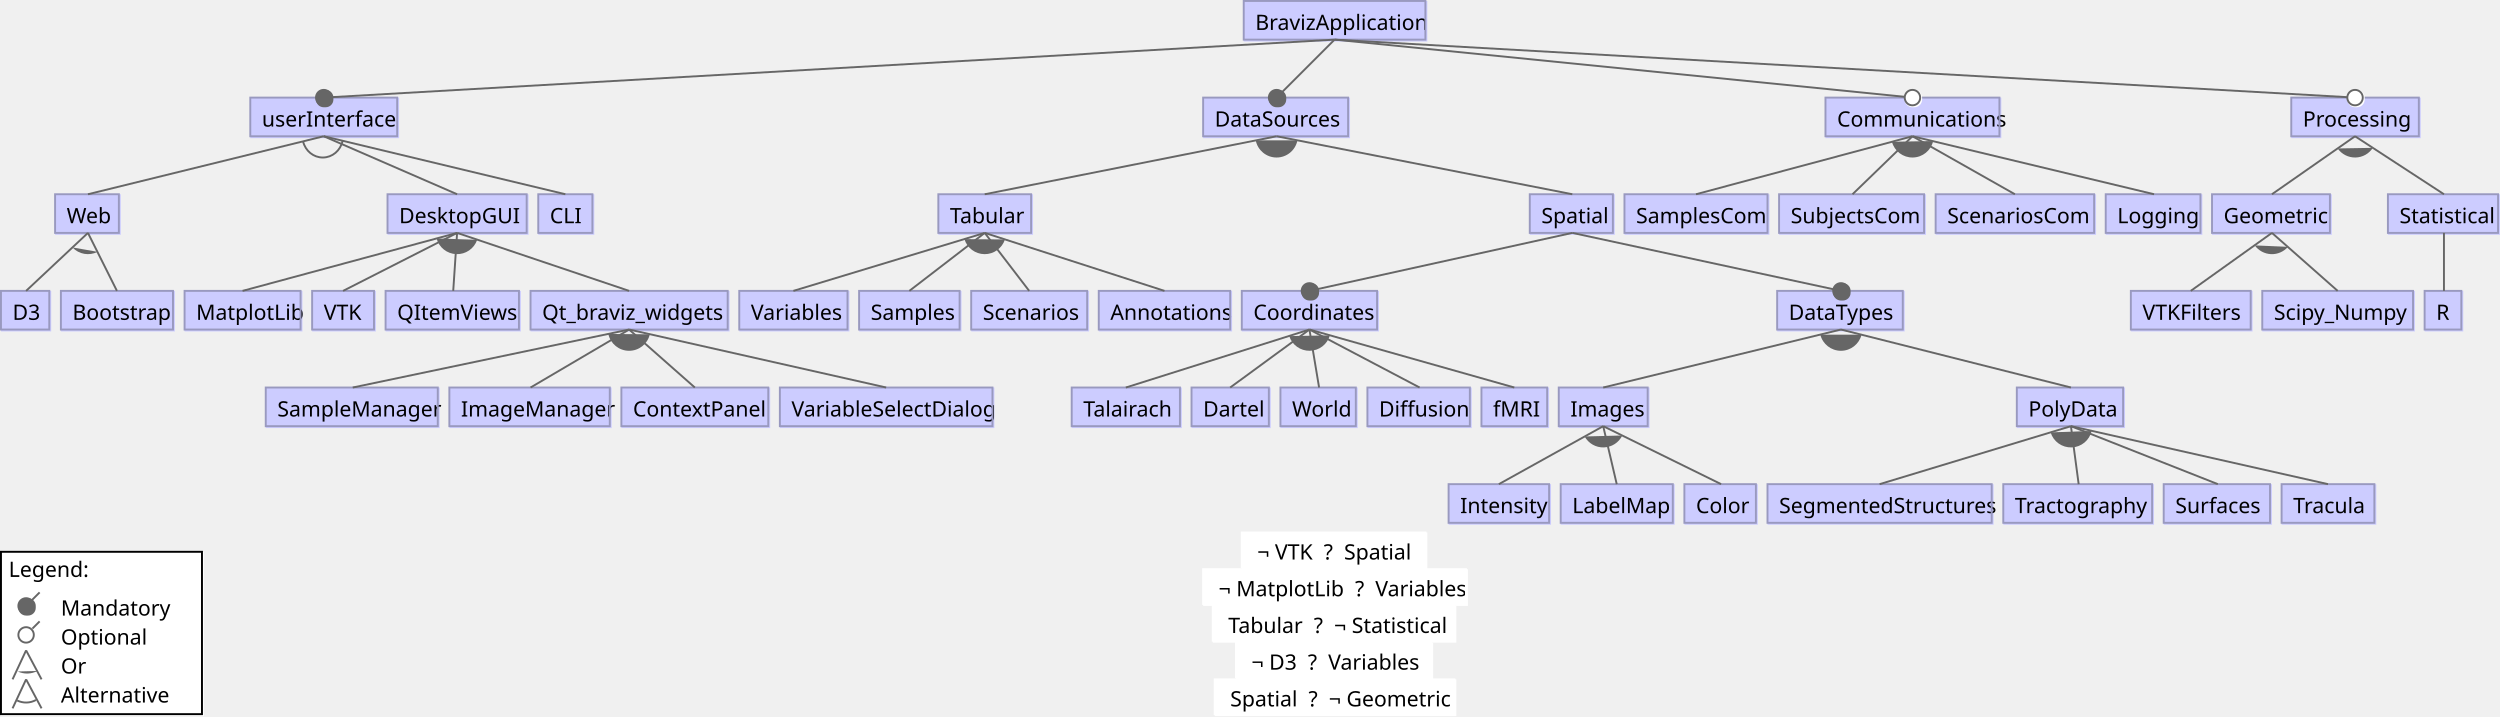
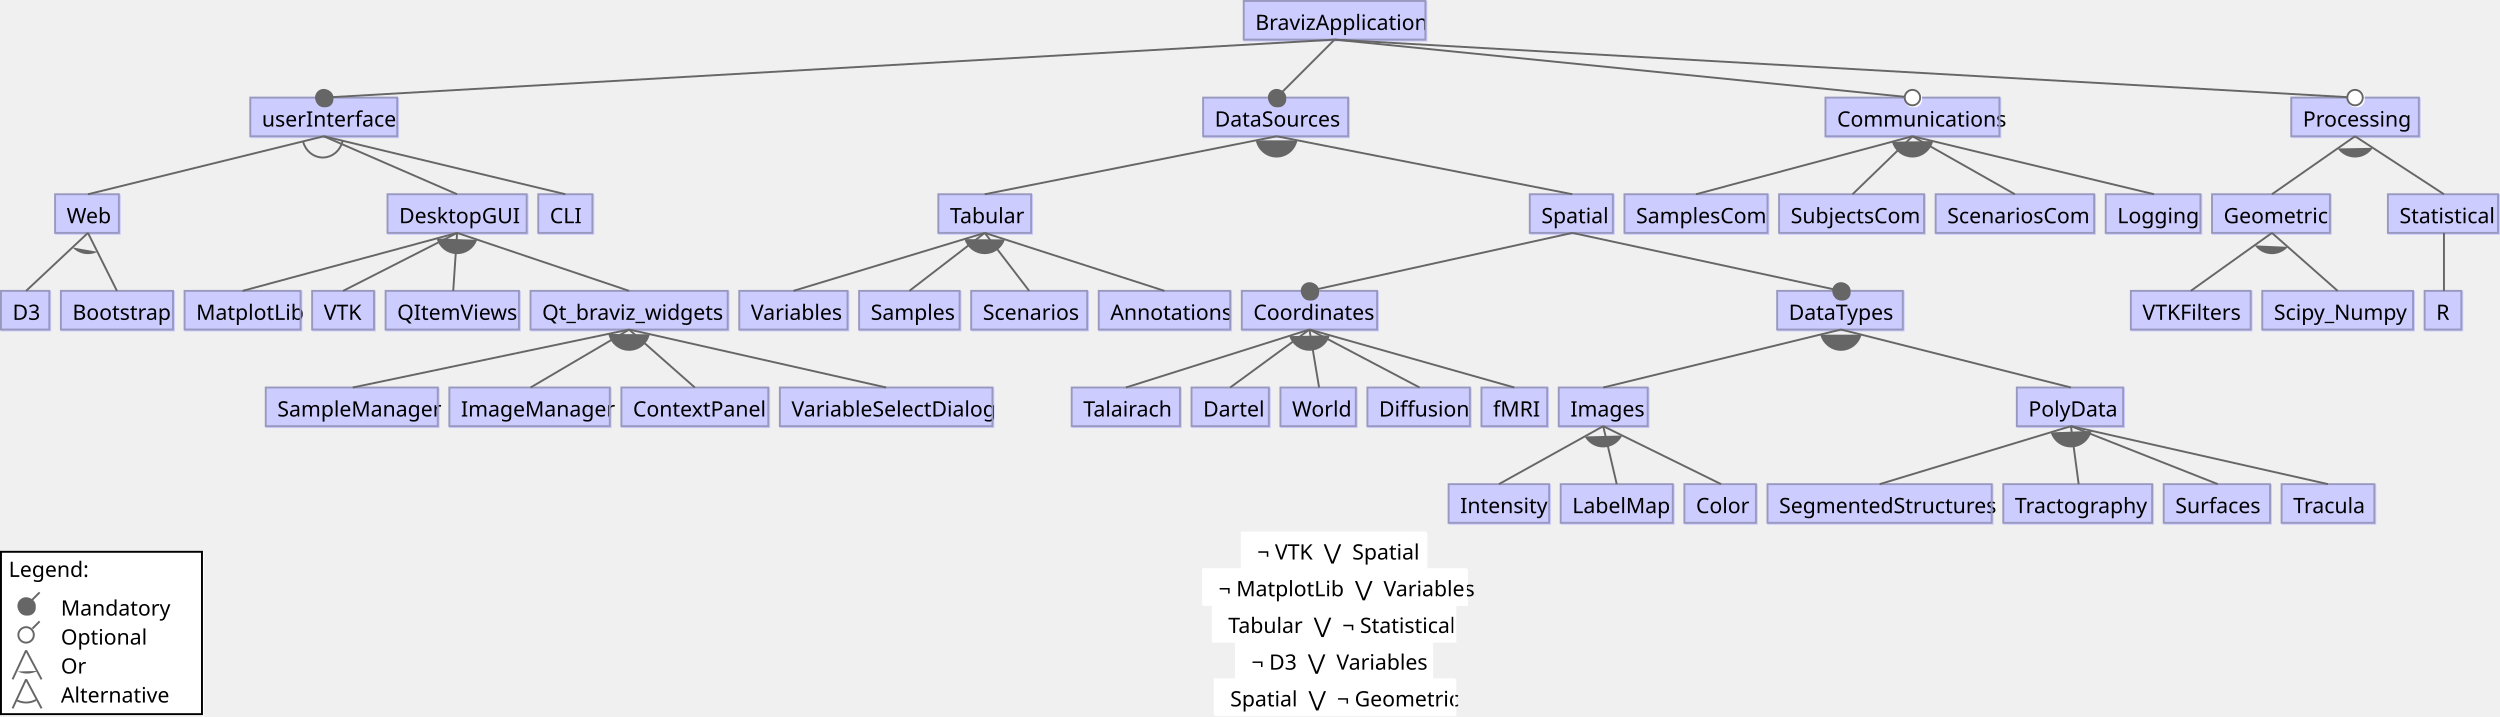
<svg xmlns="http://www.w3.org/2000/svg" stroke-miterlimit="10" font-weight="normal" font-style="normal" font-size="12" id="svg2" version="1.1" width="1293.5" height="370.5" style="font-style:normal;font-weight:normal;font-size:12px;font-family:Dialog;color-interpolation:auto;fill:#000000;fill-opacity:1;stroke:#000000;stroke-width:1;stroke-linecap:square;stroke-linejoin:miter;stroke-miterlimit:10;stroke-dasharray:none;stroke-dashoffset:0;stroke-opacity:1;color-rendering:auto;image-rendering:auto;shape-rendering:auto;text-rendering:auto">
  <defs id="genericDefs" />
  <g id="g5" transform="translate(-5.5,-5.5)">
    <g stroke-miterlimit="0" id="g7" style="font-family:'Segoe UI';fill:#ccccff;stroke:#ccccff;stroke-width:0;stroke-linejoin:round;stroke-miterlimit:0">
      <rect x="143" width="90" height="21" y="206" id="rect9" style="stroke:none" />
    </g>
    <g stroke-miterlimit="0" font-size="11" id="g11" style="font-size:11px;font-family:'Arial Unicode MS';stroke-width:0;stroke-linejoin:round;stroke-miterlimit:0">
      <text x="149" xml:space="preserve" y="221" id="text13" style="stroke:none">SampleManager</text>
    </g>
    <g id="g15" style="font-family:'Segoe UI';fill:#9999bf;stroke:#9999bf;stroke-linecap:butt">
      <rect x="143" width="89" height="20" y="206" id="rect17" style="fill:none" />
      <rect x="284" width="29" height="21" y="106" id="rect19" style="fill:#ccccff;stroke:none" />
    </g>
    <g font-size="11" id="g21" style="font-size:11px;font-family:'Arial Unicode MS';stroke-linecap:butt">
      <text x="290" xml:space="preserve" y="121" id="text23" style="stroke:none">CLI</text>
    </g>
    <g id="g25" style="font-family:'Segoe UI';fill:#9999bf;stroke:#9999bf;stroke-linecap:butt">
      <rect x="284" width="28" height="20" y="106" id="rect27" style="fill:none" />
      <rect x="1125" width="56" height="21" y="256" id="rect29" style="fill:#ccccff;stroke:none" />
    </g>
    <g font-size="11" id="g31" style="font-size:11px;font-family:'Arial Unicode MS';stroke-linecap:butt">
      <text x="1131" xml:space="preserve" y="271" id="text33" style="stroke:none">Surfaces</text>
    </g>
    <g id="g35" style="font-family:'Segoe UI';fill:#9999bf;stroke:#9999bf;stroke-linecap:butt">
      <rect x="1125" width="55" height="20" y="256" id="rect37" style="fill:none" />
      <rect x="280" width="103" height="21" y="156" id="rect39" style="fill:#ccccff;stroke:none" />
    </g>
    <g font-size="11" id="g41" style="font-size:11px;font-family:'Arial Unicode MS';stroke-linecap:butt">
      <text x="286" xml:space="preserve" y="171" id="text43" style="stroke:none">Qt_braviz_widgets</text>
    </g>
    <g id="g45" style="font-family:'Segoe UI';fill:#9999bf;stroke:#9999bf;stroke-linecap:butt">
      <rect x="280" width="102" height="20" y="156" id="rect47" style="fill:none" />
      <rect x="668" width="40" height="21" y="206" id="rect49" style="fill:#ccccff;stroke:none" />
    </g>
    <g font-size="11" id="g51" style="font-size:11px;font-family:'Arial Unicode MS';stroke-linecap:butt">
      <text x="674" xml:space="preserve" y="221" id="text53" style="stroke:none">World</text>
    </g>
    <g id="g55" style="font-family:'Segoe UI';fill:#9999bf;stroke:#9999bf;stroke-linecap:butt">
      <rect x="668" width="39" height="20" y="206" id="rect57" style="fill:none" />
      <rect x="1108" width="63" height="21" y="156" id="rect59" style="fill:#ccccff;stroke:none" />
    </g>
    <g font-size="11" id="g61" style="font-size:11px;font-family:'Arial Unicode MS';stroke-linecap:butt">
      <text x="1114" xml:space="preserve" y="171" id="text63" style="stroke:none">VTKFilters</text>
    </g>
    <g id="g65" style="font-family:'Segoe UI';fill:#9999bf;stroke:#9999bf;stroke-linecap:butt">
      <rect x="1108" width="62" height="20" y="156" id="rect67" style="fill:none" />
      <rect x="622" width="41" height="21" y="206" id="rect69" style="fill:#ccccff;stroke:none" />
    </g>
    <g font-size="11" id="g71" style="font-size:11px;font-family:'Arial Unicode MS';stroke-linecap:butt">
      <text x="628" xml:space="preserve" y="221" id="text73" style="stroke:none">Dartel</text>
    </g>
    <g id="g75" style="font-family:'Segoe UI';fill:#9999bf;stroke:#9999bf;stroke-linecap:butt">
      <rect x="622" width="40" height="20" y="206" id="rect77" style="fill:none" />
      <rect x="628" width="76" height="21" y="56" id="rect79" style="fill:#ccccff;stroke:none" />
    </g>
    <g font-size="11" id="g81" style="font-size:11px;font-family:'Arial Unicode MS';stroke-linecap:butt">
      <text x="634" xml:space="preserve" y="71" id="text83" style="stroke:none">DataSources</text>
    </g>
    <g id="g85" style="font-family:'Segoe UI';fill:#9999bf;stroke:#9999bf;stroke-linecap:butt">
      <rect x="628" width="75" height="20" y="56" id="rect87" style="fill:none" />
      <rect x="574" width="69" height="21" y="156" id="rect89" style="fill:#ccccff;stroke:none" />
    </g>
    <g font-size="11" id="g91" style="font-size:11px;font-family:'Arial Unicode MS';stroke-linecap:butt">
      <text x="580" xml:space="preserve" y="171" id="text93" style="stroke:none">Annotations</text>
    </g>
    <g id="g95" style="font-family:'Segoe UI';fill:#9999bf;stroke:#9999bf;stroke-linecap:butt">
      <rect x="574" width="68" height="20" y="156" id="rect97" style="fill:none" />
      <rect x="508" width="61" height="21" y="156" id="rect99" style="fill:#ccccff;stroke:none" />
    </g>
    <g font-size="11" id="g101" style="font-size:11px;font-family:'Arial Unicode MS';stroke-linecap:butt">
      <text x="514" xml:space="preserve" y="171" id="text103" style="stroke:none">Scenarios</text>
    </g>
    <g id="g105" style="font-family:'Segoe UI';fill:#9999bf;stroke:#9999bf;stroke-linecap:butt">
      <rect x="508" width="60" height="20" y="156" id="rect107" style="fill:none" />
      <rect x="926" width="76" height="21" y="106" id="rect109" style="fill:#ccccff;stroke:none" />
    </g>
    <g font-size="11" id="g111" style="font-size:11px;font-family:'Arial Unicode MS';stroke-linecap:butt">
      <text x="932" xml:space="preserve" y="121" id="text113" style="stroke:none">SubjectsCom</text>
    </g>
    <g id="g115" style="font-family:'Segoe UI';fill:#9999bf;stroke:#9999bf;stroke-linecap:butt">
      <rect x="926" width="75" height="20" y="106" id="rect117" style="fill:none" />
      <rect x="1095" width="50" height="21" y="106" id="rect119" style="fill:#ccccff;stroke:none" />
    </g>
    <g font-size="11" id="g121" style="font-size:11px;font-family:'Arial Unicode MS';stroke-linecap:butt">
      <text x="1101" xml:space="preserve" y="121" id="text123" style="stroke:none">Logging</text>
    </g>
    <g id="g125" style="font-family:'Segoe UI';fill:#9999bf;stroke:#9999bf;stroke-linecap:butt">
      <rect x="1095" width="49" height="20" y="106" id="rect127" style="fill:none" />
      <rect x="1176" width="79" height="21" y="156" id="rect129" style="fill:#ccccff;stroke:none" />
    </g>
    <g font-size="11" id="g131" style="font-size:11px;font-family:'Arial Unicode MS';stroke-linecap:butt">
      <text x="1182" xml:space="preserve" y="171" id="text133" style="stroke:none">Scipy_Numpy</text>
    </g>
    <g id="g135" style="font-family:'Segoe UI';fill:#9999bf;stroke:#9999bf;stroke-linecap:butt">
      <rect x="1176" width="78" height="20" y="156" id="rect137" style="fill:none" />
      <rect x="755" width="53" height="21" y="256" id="rect139" style="fill:#ccccff;stroke:none" />
    </g>
    <g font-size="11" id="g141" style="font-size:11px;font-family:'Arial Unicode MS';stroke-linecap:butt">
      <text x="761" xml:space="preserve" y="271" id="text143" style="stroke:none">Intensity</text>
    </g>
    <g id="g145" style="font-family:'Segoe UI';fill:#9999bf;stroke:#9999bf;stroke-linecap:butt">
      <rect x="755" width="52" height="20" y="256" id="rect147" style="fill:none" />
      <rect x="648" width="71" height="21" y="156" id="rect149" style="fill:#ccccff;stroke:none" />
    </g>
    <g font-size="11" id="g151" style="font-size:11px;font-family:'Arial Unicode MS';stroke-linecap:butt">
      <text x="654" xml:space="preserve" y="171" id="text153" style="stroke:none">Coordinates</text>
    </g>
    <g id="g155" style="font-family:'Segoe UI';fill:#9999bf;stroke:#9999bf;stroke-linecap:butt">
      <rect x="648" width="70" height="20" y="156" id="rect157" style="fill:none" />
      <rect x="812" width="47" height="21" y="206" id="rect159" style="fill:#ccccff;stroke:none" />
    </g>
    <g font-size="11" id="g161" style="font-size:11px;font-family:'Arial Unicode MS';stroke-linecap:butt">
      <text x="818" xml:space="preserve" y="221" id="text163" style="stroke:none">Images</text>
    </g>
    <g id="g165" style="font-family:'Segoe UI';fill:#9999bf;stroke:#9999bf;stroke-linecap:butt">
      <rect x="812" width="46" height="20" y="206" id="rect167" style="fill:none" />
      <rect x="877" width="38" height="21" y="256" id="rect169" style="fill:#ccccff;stroke:none" />
    </g>
    <g font-size="11" id="g171" style="font-size:11px;font-family:'Arial Unicode MS';stroke-linecap:butt">
      <text x="883" xml:space="preserve" y="271" id="text173" style="stroke:none">Color</text>
    </g>
    <g id="g175" style="font-family:'Segoe UI';fill:#9999bf;stroke:#9999bf;stroke-linecap:butt">
      <rect x="877" width="37" height="20" y="256" id="rect177" style="fill:none" />
      <rect x="950" width="91" height="21" y="56" id="rect179" style="fill:#ccccff;stroke:none" />
    </g>
    <g font-size="11" id="g181" style="font-size:11px;font-family:'Arial Unicode MS';stroke-linecap:butt">
      <text x="956" xml:space="preserve" y="71" id="text183" style="stroke:none">Communications</text>
    </g>
    <g id="g185" style="font-family:'Segoe UI';fill:#9999bf;stroke:#9999bf;stroke-linecap:butt">
      <rect x="950" width="90" height="20" y="56" id="rect187" style="fill:none" />
      <rect x="135" width="77" height="21" y="56" id="rect189" style="fill:#ccccff;stroke:none" />
    </g>
    <g font-size="11" id="g191" style="font-size:11px;font-family:'Arial Unicode MS';stroke-linecap:butt">
      <text x="141" xml:space="preserve" y="71" id="text193" style="stroke:none">userInterface</text>
    </g>
    <g id="g195" style="font-family:'Segoe UI';fill:#9999bf;stroke:#9999bf;stroke-linecap:butt">
      <rect x="135" width="76" height="20" y="56" id="rect197" style="fill:none" />
      <rect x="920" width="117" height="21" y="256" id="rect199" style="fill:#ccccff;stroke:none" />
    </g>
    <g font-size="11" id="g201" style="font-size:11px;font-family:'Arial Unicode MS';stroke-linecap:butt">
      <text x="926" xml:space="preserve" y="271" id="text203" style="stroke:none">SegmentedStructures</text>
    </g>
    <g id="g205" style="font-family:'Segoe UI';fill:#9999bf;stroke:#9999bf;stroke-linecap:butt">
      <rect x="920" width="116" height="20" y="256" id="rect207" style="fill:none" />
      <rect x="772" width="35" height="21" y="206" id="rect209" style="fill:#ccccff;stroke:none" />
    </g>
    <g font-size="11" id="g211" style="font-size:11px;font-family:'Arial Unicode MS';stroke-linecap:butt">
      <text x="778" xml:space="preserve" y="221" id="text213" style="stroke:none">fMRI</text>
    </g>
    <g id="g215" style="font-family:'Segoe UI';fill:#9999bf;stroke:#9999bf;stroke-linecap:butt">
      <rect x="772" width="34" height="20" y="206" id="rect217" style="fill:none" />
      <rect x="34" width="34" height="21" y="106" id="rect219" style="fill:#ccccff;stroke:none" />
    </g>
    <g font-size="11" id="g221" style="font-size:11px;font-family:'Arial Unicode MS';stroke-linecap:butt">
      <text x="40" xml:space="preserve" y="121" id="text223" style="stroke:none">Web</text>
    </g>
    <g id="g225" style="font-family:'Segoe UI';fill:#9999bf;stroke:#9999bf;stroke-linecap:butt">
      <rect x="34" width="33" height="20" y="106" id="rect227" style="fill:none" />
      <rect x="797" width="44" height="21" y="106" id="rect229" style="fill:#ccccff;stroke:none" />
    </g>
    <g font-size="11" id="g231" style="font-size:11px;font-family:'Arial Unicode MS';stroke-linecap:butt">
      <text x="803" xml:space="preserve" y="121" id="text233" style="stroke:none">Spatial</text>
    </g>
    <g id="g235" style="font-family:'Segoe UI';fill:#9999bf;stroke:#9999bf;stroke-linecap:butt">
      <rect x="797" width="43" height="20" y="106" id="rect237" style="fill:none" />
      <rect x="450" width="53" height="21" y="156" id="rect239" style="fill:#ccccff;stroke:none" />
    </g>
    <g font-size="11" id="g241" style="font-size:11px;font-family:'Arial Unicode MS';stroke-linecap:butt">
      <text x="456" xml:space="preserve" y="171" id="text243" style="stroke:none">Samples</text>
    </g>
    <g id="g245" style="font-family:'Segoe UI';fill:#9999bf;stroke:#9999bf;stroke-linecap:butt">
      <rect x="450" width="52" height="20" y="156" id="rect247" style="fill:none" />
      <rect x="327" width="77" height="21" y="206" id="rect249" style="fill:#ccccff;stroke:none" />
    </g>
    <g font-size="11" id="g251" style="font-size:11px;font-family:'Arial Unicode MS';stroke-linecap:butt">
      <text x="333" xml:space="preserve" y="221" id="text253" style="stroke:none">ContextPanel</text>
    </g>
    <g id="g255" style="font-family:'Segoe UI';fill:#9999bf;stroke:#9999bf;stroke-linecap:butt">
      <rect x="327" width="76" height="20" y="206" id="rect257" style="fill:none" />
      <rect x="206" width="73" height="21" y="106" id="rect259" style="fill:#ccccff;stroke:none" />
    </g>
    <g font-size="11" id="g261" style="font-size:11px;font-family:'Arial Unicode MS';stroke-linecap:butt">
      <text x="212" xml:space="preserve" y="121" id="text263" style="stroke:none">DesktopGUI</text>
    </g>
    <g id="g265" style="font-family:'Segoe UI';fill:#9999bf;stroke:#9999bf;stroke-linecap:butt">
      <rect x="206" width="72" height="20" y="106" id="rect267" style="fill:none" />
      <rect x="846" width="75" height="21" y="106" id="rect269" style="fill:#ccccff;stroke:none" />
    </g>
    <g font-size="11" id="g271" style="font-size:11px;font-family:'Arial Unicode MS';stroke-linecap:butt">
      <text x="852" xml:space="preserve" y="121" id="text273" style="stroke:none">SamplesCom</text>
    </g>
    <g id="g275" style="font-family:'Segoe UI';fill:#9999bf;stroke:#9999bf;stroke-linecap:butt">
      <rect x="846" width="74" height="20" y="106" id="rect277" style="fill:none" />
      <rect x="101" width="61" height="21" y="156" id="rect279" style="fill:#ccccff;stroke:none" />
    </g>
    <g font-size="11" id="g281" style="font-size:11px;font-family:'Arial Unicode MS';stroke-linecap:butt">
      <text x="107" xml:space="preserve" y="171" id="text283" style="stroke:none">MatplotLib</text>
    </g>
    <g id="g285" style="font-family:'Segoe UI';fill:#9999bf;stroke:#9999bf;stroke-linecap:butt">
      <rect x="101" width="60" height="20" y="156" id="rect287" style="fill:none" />
      <rect x="205" width="70" height="21" y="156" id="rect289" style="fill:#ccccff;stroke:none" />
    </g>
    <g font-size="11" id="g291" style="font-size:11px;font-family:'Arial Unicode MS';stroke-linecap:butt">
      <text x="211" xml:space="preserve" y="171" id="text293" style="stroke:none">QItemViews</text>
    </g>
    <g id="g295" style="font-family:'Segoe UI';fill:#9999bf;stroke:#9999bf;stroke-linecap:butt">
      <rect x="205" width="69" height="20" y="156" id="rect297" style="fill:none" />
      <rect x="649" width="95" height="21" y="6" id="rect299" style="fill:#ccccff;stroke:none" />
    </g>
    <g font-size="11" id="g301" style="font-size:11px;font-family:'Arial Unicode MS';stroke-linecap:butt">
      <text x="655" xml:space="preserve" y="21" id="text303" style="stroke:none">BravizApplication</text>
    </g>
    <g id="g305" style="font-family:'Segoe UI';fill:#9999bf;stroke:#9999bf;stroke-linecap:butt">
      <rect x="649" width="94" height="20" y="6" id="rect307" style="fill:none" />
      <rect x="1150" width="62" height="21" y="106" id="rect309" style="fill:#ccccff;stroke:none" />
    </g>
    <g font-size="11" id="g311" style="font-size:11px;font-family:'Arial Unicode MS';stroke-linecap:butt">
      <text x="1156" xml:space="preserve" y="121" id="text313" style="stroke:none">Geometric</text>
    </g>
    <g id="g315" style="font-family:'Segoe UI';fill:#9999bf;stroke:#9999bf;stroke-linecap:butt">
      <rect x="1150" width="61" height="20" y="106" id="rect317" style="fill:none" />
      <rect x="167" width="33" height="21" y="156" id="rect319" style="fill:#ccccff;stroke:none" />
    </g>
    <g font-size="11" id="g321" style="font-size:11px;font-family:'Arial Unicode MS';stroke-linecap:butt">
      <text x="173" xml:space="preserve" y="171" id="text323" style="stroke:none">VTK</text>
    </g>
    <g id="g325" style="font-family:'Segoe UI';fill:#9999bf;stroke:#9999bf;stroke-linecap:butt">
      <rect x="167" width="32" height="20" y="156" id="rect327" style="fill:none" />
      <rect x="238" width="84" height="21" y="206" id="rect329" style="fill:#ccccff;stroke:none" />
    </g>
    <g font-size="11" id="g331" style="font-size:11px;font-family:'Arial Unicode MS';stroke-linecap:butt">
      <text x="244" xml:space="preserve" y="221" id="text333" style="stroke:none">ImageManager</text>
    </g>
    <g id="g335" style="font-family:'Segoe UI';fill:#9999bf;stroke:#9999bf;stroke-linecap:butt">
      <rect x="238" width="83" height="20" y="206" id="rect337" style="fill:none" />
      <rect x="1191" width="67" height="21" y="56" id="rect339" style="fill:#ccccff;stroke:none" />
    </g>
    <g font-size="11" id="g341" style="font-size:11px;font-family:'Arial Unicode MS';stroke-linecap:butt">
      <text x="1197" xml:space="preserve" y="71" id="text343" style="stroke:none">Processing</text>
    </g>
    <g id="g345" style="font-family:'Segoe UI';fill:#9999bf;stroke:#9999bf;stroke-linecap:butt">
      <rect x="1191" width="66" height="20" y="56" id="rect347" style="fill:none" />
      <rect x="491" width="49" height="21" y="106" id="rect349" style="fill:#ccccff;stroke:none" />
    </g>
    <g font-size="11" id="g351" style="font-size:11px;font-family:'Arial Unicode MS';stroke-linecap:butt">
      <text x="497" xml:space="preserve" y="121" id="text353" style="stroke:none">Tabular</text>
    </g>
    <g id="g355" style="font-family:'Segoe UI';fill:#9999bf;stroke:#9999bf;stroke-linecap:butt">
      <rect x="491" width="48" height="20" y="106" id="rect357" style="fill:none" />
      <rect x="388" width="57" height="21" y="156" id="rect359" style="fill:#ccccff;stroke:none" />
    </g>
    <g font-size="11" id="g361" style="font-size:11px;font-family:'Arial Unicode MS';stroke-linecap:butt">
      <text x="394" xml:space="preserve" y="171" id="text363" style="stroke:none">Variables</text>
    </g>
    <g id="g365" style="font-family:'Segoe UI';fill:#9999bf;stroke:#9999bf;stroke-linecap:butt">
      <rect x="388" width="56" height="20" y="156" id="rect367" style="fill:none" />
      <rect x="560" width="57" height="21" y="206" id="rect369" style="fill:#ccccff;stroke:none" />
    </g>
    <g font-size="11" id="g371" style="font-size:11px;font-family:'Arial Unicode MS';stroke-linecap:butt">
      <text x="566" xml:space="preserve" y="221" id="text373" style="stroke:none">Talairach</text>
    </g>
    <g id="g375" style="font-family:'Segoe UI';fill:#9999bf;stroke:#9999bf;stroke-linecap:butt">
      <rect x="560" width="56" height="20" y="206" id="rect377" style="fill:none" />
      <rect x="1260" width="20" height="21" y="156" id="rect379" style="fill:#ccccff;stroke:none" />
    </g>
    <g font-size="11" id="g381" style="font-size:11px;font-family:'Arial Unicode MS';stroke-linecap:butt">
      <text x="1266" xml:space="preserve" y="171" id="text383" style="stroke:none">R</text>
    </g>
    <g id="g385" style="font-family:'Segoe UI';fill:#9999bf;stroke:#9999bf;stroke-linecap:butt">
      <rect x="1260" width="19" height="20" y="156" id="rect387" style="fill:none" />
      <rect x="37" width="59" height="21" y="156" id="rect389" style="fill:#ccccff;stroke:none" />
    </g>
    <g font-size="11" id="g391" style="font-size:11px;font-family:'Arial Unicode MS';stroke-linecap:butt">
      <text x="43" xml:space="preserve" y="171" id="text393" style="stroke:none">Bootstrap</text>
    </g>
    <g id="g395" style="font-family:'Segoe UI';fill:#9999bf;stroke:#9999bf;stroke-linecap:butt">
      <rect x="37" width="58" height="20" y="156" id="rect397" style="fill:none" />
      <rect x="713" width="54" height="21" y="206" id="rect399" style="fill:#ccccff;stroke:none" />
    </g>
    <g font-size="11" id="g401" style="font-size:11px;font-family:'Arial Unicode MS';stroke-linecap:butt">
      <text x="719" xml:space="preserve" y="221" id="text403" style="stroke:none">Diffusion</text>
    </g>
    <g id="g405" style="font-family:'Segoe UI';fill:#9999bf;stroke:#9999bf;stroke-linecap:butt">
      <rect x="713" width="53" height="20" y="206" id="rect407" style="fill:none" />
      <rect x="1042" width="78" height="21" y="256" id="rect409" style="fill:#ccccff;stroke:none" />
    </g>
    <g font-size="11" id="g411" style="font-size:11px;font-family:'Arial Unicode MS';stroke-linecap:butt">
      <text x="1048" xml:space="preserve" y="271" id="text413" style="stroke:none">Tractography</text>
    </g>
    <g id="g415" style="font-family:'Segoe UI';fill:#9999bf;stroke:#9999bf;stroke-linecap:butt">
      <rect x="1042" width="77" height="20" y="256" id="rect417" style="fill:none" />
      <rect x="409" width="111" height="21" y="206" id="rect419" style="fill:#ccccff;stroke:none" />
    </g>
    <g font-size="11" id="g421" style="font-size:11px;font-family:'Arial Unicode MS';stroke-linecap:butt">
      <text x="415" xml:space="preserve" y="221" id="text423" style="stroke:none">VariableSelectDialog</text>
    </g>
    <g id="g425" style="font-family:'Segoe UI';fill:#9999bf;stroke:#9999bf;stroke-linecap:butt">
      <rect x="409" width="110" height="20" y="206" id="rect427" style="fill:none" />
      <rect x="6" width="26" height="21" y="156" id="rect429" style="fill:#ccccff;stroke:none" />
    </g>
    <g font-size="11" id="g431" style="font-size:11px;font-family:'Arial Unicode MS';stroke-linecap:butt">
      <text x="12" xml:space="preserve" y="171" id="text433" style="stroke:none">D3</text>
    </g>
    <g id="g435" style="font-family:'Segoe UI';fill:#9999bf;stroke:#9999bf;stroke-linecap:butt">
      <rect x="6" width="25" height="20" y="156" id="rect437" style="fill:none" />
      <rect x="1049" width="56" height="21" y="206" id="rect439" style="fill:#ccccff;stroke:none" />
    </g>
    <g font-size="11" id="g441" style="font-size:11px;font-family:'Arial Unicode MS';stroke-linecap:butt">
      <text x="1055" xml:space="preserve" y="221" id="text443" style="stroke:none">PolyData</text>
    </g>
    <g id="g445" style="font-family:'Segoe UI';fill:#9999bf;stroke:#9999bf;stroke-linecap:butt">
      <rect x="1049" width="55" height="20" y="206" id="rect447" style="fill:none" />
      <rect x="1186" width="49" height="21" y="256" id="rect449" style="fill:#ccccff;stroke:none" />
    </g>
    <g font-size="11" id="g451" style="font-size:11px;font-family:'Arial Unicode MS';stroke-linecap:butt">
      <text x="1192" xml:space="preserve" y="271" id="text453" style="stroke:none">Tracula</text>
    </g>
    <g id="g455" style="font-family:'Segoe UI';fill:#9999bf;stroke:#9999bf;stroke-linecap:butt">
      <rect x="1186" width="48" height="20" y="256" id="rect457" style="fill:none" />
      <rect x="1241" width="58" height="21" y="106" id="rect459" style="fill:#ccccff;stroke:none" />
    </g>
    <g font-size="11" id="g461" style="font-size:11px;font-family:'Arial Unicode MS';stroke-linecap:butt">
      <text x="1247" xml:space="preserve" y="121" id="text463" style="stroke:none">Statistical</text>
    </g>
    <g id="g465" style="font-family:'Segoe UI';fill:#9999bf;stroke:#9999bf;stroke-linecap:butt">
      <rect x="1241" width="57" height="20" y="106" id="rect467" style="fill:none" />
      <rect x="813" width="59" height="21" y="256" id="rect469" style="fill:#ccccff;stroke:none" />
    </g>
    <g font-size="11" id="g471" style="font-size:11px;font-family:'Arial Unicode MS';stroke-linecap:butt">
      <text x="819" xml:space="preserve" y="271" id="text473" style="stroke:none">LabelMap</text>
    </g>
    <g id="g475" style="font-family:'Segoe UI';fill:#9999bf;stroke:#9999bf;stroke-linecap:butt">
      <rect x="813" width="58" height="20" y="256" id="rect477" style="fill:none" />
      <rect x="925" width="66" height="21" y="156" id="rect479" style="fill:#ccccff;stroke:none" />
    </g>
    <g font-size="11" id="g481" style="font-size:11px;font-family:'Arial Unicode MS';stroke-linecap:butt">
      <text x="931" xml:space="preserve" y="171" id="text483" style="stroke:none">DataTypes</text>
    </g>
    <g id="g485" style="font-family:'Segoe UI';fill:#9999bf;stroke:#9999bf;stroke-linecap:butt">
      <rect x="925" width="65" height="20" y="156" id="rect487" style="fill:none" />
      <rect x="1007" width="83" height="21" y="106" id="rect489" style="fill:#ccccff;stroke:none" />
    </g>
    <g font-size="11" id="g491" style="font-size:11px;font-family:'Arial Unicode MS';stroke-linecap:butt">
      <text x="1013" xml:space="preserve" y="121" id="text493" style="stroke:none">ScenariosCom</text>
    </g>
    <g id="g495" style="font-family:'Segoe UI';fill:#9999bf;stroke:#9999bf;stroke-linecap:butt">
      <rect x="1007" width="82" height="20" y="106" id="rect497" style="fill:none" />
      <rect x="648" width="96" height="19" y="281" id="rect499" style="fill:#ffffff;stroke:none" />
    </g>
    <g font-size="11" id="g501" style="font-size:11px;font-family:'Arial Unicode MS';stroke-linecap:butt">
-       <text x="656" xml:space="preserve" y="295" id="text503" style="stroke:none">¬ VTK  ?  Spatial</text>
+       <text x="656" xml:space="preserve" y="295" id="text503" style="stroke:none">¬ VTK  ⋁  Spatial</text>
    </g>
    <g id="g505" style="font-family:'Segoe UI';fill:#ffffff;stroke:#ffffff;stroke-linecap:butt">
      <rect x="648" width="95" height="18" y="281" id="rect507" style="fill:none" />
      <rect x="628" width="137" height="19" y="300" id="rect509" style="stroke:none" />
    </g>
    <g font-size="11" id="g511" style="font-size:11px;font-family:'Arial Unicode MS';stroke-linecap:butt">
-       <text x="636" xml:space="preserve" y="314" id="text513" style="stroke:none">¬ MatplotLib  ?  Variables</text>
+       <text x="636" xml:space="preserve" y="314" id="text513" style="stroke:none">¬ MatplotLib  ⋁  Variables</text>
    </g>
    <g id="g515" style="font-family:'Segoe UI';fill:#ffffff;stroke:#ffffff;stroke-linecap:butt">
      <rect x="628" width="136" height="18" y="300" id="rect517" style="fill:none" />
      <rect x="633" width="126" height="19" y="319" id="rect519" style="stroke:none" />
    </g>
    <g font-size="11" id="g521" style="font-size:11px;font-family:'Arial Unicode MS';stroke-linecap:butt">
-       <text x="641" xml:space="preserve" y="333" id="text523" style="stroke:none">Tabular  ?  ¬ Statistical</text>
+       <text x="641" xml:space="preserve" y="333" id="text523" style="stroke:none">Tabular  ⋁  ¬ Statistical</text>
    </g>
    <g id="g525" style="font-family:'Segoe UI';fill:#ffffff;stroke:#ffffff;stroke-linecap:butt">
      <rect x="633" width="125" height="18" y="319" id="rect527" style="fill:none" />
      <rect x="645" width="102" height="19" y="338" id="rect529" style="stroke:none" />
    </g>
    <g font-size="11" id="g531" style="font-size:11px;font-family:'Arial Unicode MS';stroke-linecap:butt">
-       <text x="653" xml:space="preserve" y="352" id="text533" style="stroke:none">¬ D3  ?  Variables</text>
+       <text x="653" xml:space="preserve" y="352" id="text533" style="stroke:none">¬ D3  ⋁  Variables</text>
    </g>
    <g id="g535" style="font-family:'Segoe UI';fill:#ffffff;stroke:#ffffff;stroke-linecap:butt">
      <rect x="645" width="101" height="18" y="338" id="rect537" style="fill:none" />
      <rect x="634" width="125" height="19" y="357" id="rect539" style="stroke:none" />
    </g>
    <g font-size="11" id="g541" style="font-size:11px;font-family:'Arial Unicode MS';stroke-linecap:butt">
-       <text x="642" xml:space="preserve" y="371" id="text543" style="stroke:none">Spatial  ?  ¬ Geometric</text>
+       <text x="642" xml:space="preserve" y="371" id="text543" style="stroke:none">Spatial  ⋁  ¬ Geometric</text>
    </g>
    <g id="g545" style="font-family:'Segoe UI';fill:#ffffff;stroke:#ffffff;stroke-linecap:butt">
      <rect x="634" width="124" height="18" y="357" id="rect547" style="fill:none" />
      <rect x="6" width="105" height="85" y="291" id="rect549" style="stroke:none" />
    </g>
    <g font-size="11" id="g551" style="font-size:11px;font-family:'Arial Unicode MS';stroke-linecap:butt">
      <text x="10" xml:space="preserve" y="304" id="text553" style="stroke:none">Legend:</text>
    </g>
    <g id="g555" style="font-family:'Segoe UI';fill:#666666;stroke:#666666;stroke-linecap:butt">
      <line y2="312" x1="19" x2="26" y1="319" id="line557" style="fill:none" />
      <rect x="15" y="315" width="9" rx="4" ry="4" height="9" id="rect559" style="stroke:none" />
      <rect x="15" y="315" width="8" rx="4" ry="4" height="8" id="rect561" style="fill:none" />
    </g>
    <g font-size="11" id="g563" style="font-size:11px;font-family:'Arial Unicode MS';stroke-linecap:butt">
      <text x="37" xml:space="preserve" y="324" id="text565" style="stroke:none">Mandatory</text>
    </g>
    <g id="g567" style="font-family:'Segoe UI';fill:#666666;stroke:#666666;stroke-linecap:butt">
      <line y2="327" x1="19" x2="26" y1="334" id="line569" style="fill:none" />
      <rect x="15" y="330" width="9" rx="4" ry="4" height="9" id="rect571" style="fill:#ffffff;stroke:none" />
      <rect x="15" y="330" width="8" rx="4" ry="4" height="8" id="rect573" style="fill:none" />
    </g>
    <g font-size="11" id="g575" style="font-size:11px;font-family:'Arial Unicode MS';stroke-linecap:butt">
      <text x="37" xml:space="preserve" y="339" id="text577" style="stroke:none">Optional</text>
    </g>
    <g id="g579" style="font-family:'Segoe UI';fill:#666666;stroke:#666666;stroke-linecap:butt">
      <line y2="357" x1="19" x2="12" y1="342" id="line581" style="fill:none" />
      <path d="m 14.64,352.923 a 11.5,11.5 0 0 0 10.259,-0.269" id="path583" style="stroke:none" />
      <line y2="357" x1="19" x2="27" y1="342" id="line585" style="fill:none" />
    </g>
    <g font-size="11" id="g587" style="font-size:11px;font-family:'Arial Unicode MS';stroke-linecap:butt">
      <text x="37" xml:space="preserve" y="354" id="text589" style="stroke:none">Or</text>
    </g>
    <g id="g591" style="font-family:'Segoe UI';fill:#666666;stroke:#666666;stroke-linecap:butt">
      <line y2="372" x1="19" x2="12" y1="357" id="line593" style="fill:none" />
      <path d="m 14.351,367.923 a 11,11.5 0 0 0 9.813,-0.269" id="path595" style="fill:none" />
      <line y2="372" x1="19" x2="27" y1="357" id="line597" style="fill:none" />
    </g>
    <g font-size="11" id="g599" style="font-size:11px;font-family:'Arial Unicode MS';stroke-linecap:butt">
      <text x="37" xml:space="preserve" y="369" id="text601" style="stroke:none">Alternative</text>
      <rect x="6" width="104" height="84" y="291" id="rect603" style="fill:none" />
    </g>
    <g id="g605" style="font-family:'Segoe UI';fill:#666666;stroke:#666666;stroke-linecap:butt">
      <line y2="176" x1="188" x2="331" y1="206" id="line607" style="fill:none" />
      <path d="m 320.24,178.287 a 11,11 0 0 0 21.478,0.188" id="path609" style="stroke:none" />
      <line y2="76" x1="298" x2="173" y1="106" id="line611" style="fill:none" />
      <line y2="226" x1="1153" x2="1077" y1="256" id="line613" style="fill:none" />
      <line y2="126" x1="331" x2="242" y1="156" id="line615" style="fill:none" />
      <line y2="176" x1="280" x2="331" y1="206" id="line617" style="fill:none" />
      <line y2="176" x1="365" x2="331" y1="206" id="line619" style="fill:none" />
      <line y2="176" x1="464" x2="331" y1="206" id="line621" style="fill:none" />
      <line y2="176" x1="688" x2="683" y1="206" id="line623" style="fill:none" />
      <line y2="126" x1="1139" x2="1181" y1="156" id="line625" style="fill:none" />
      <path d="m 1172.101,132.466 a 11,11 0 0 0 17.201,0.751" id="path627" style="stroke:none" />
      <line y2="176" x1="642" x2="683" y1="206" id="line629" style="fill:none" />
      <line y2="26" x1="666" x2="696" y1="56" id="line631" style="fill:none" />
      <rect x="662" y="52" width="9" rx="4" ry="4" height="9" id="rect633" style="stroke:none" />
      <rect x="662" y="52" width="8" rx="4" ry="4" height="8" id="rect635" style="fill:none" />
      <line y2="76" x1="515" x2="666" y1="106" id="line637" style="fill:none" />
      <path d="m 655.202,78.099 a 11,11 0 0 0 21.596,0" id="path639" style="stroke:none" />
      <line y2="76" x1="819" x2="666" y1="106" id="line641" style="fill:none" />
      <line y2="126" x1="608" x2="515" y1="156" id="line643" style="fill:none" />
      <line y2="126" x1="538" x2="515" y1="156" id="line645" style="fill:none" />
      <line y2="76" x1="964" x2="995" y1="106" id="line647" style="fill:none" />
      <line y2="76" x1="1120" x2="995" y1="106" id="line649" style="fill:none" />
      <line y2="126" x1="1215" x2="1181" y1="156" id="line651" style="fill:none" />
      <line y2="226" x1="781" x2="835" y1="256" id="line653" style="fill:none" />
      <path d="m 825.379,231.333 a 11,11 0 0 0 19.508,-0.511" id="path655" style="stroke:none" />
      <line y2="126" x1="683" x2="819" y1="156" id="line657" style="fill:none" />
      <rect x="679" y="152" width="9" rx="4" ry="4" height="9" id="rect659" style="stroke:none" />
      <rect x="679" y="152" width="8" rx="4" ry="4" height="8" id="rect661" style="fill:none" />
      <line y2="176" x1="588" x2="683" y1="206" id="line663" style="fill:none" />
      <path d="m 672.538,179.399 a 11,11 0 0 0 21.035,-0.367" id="path665" style="stroke:none" />
      <line y2="176" x1="740" x2="683" y1="206" id="line667" style="fill:none" />
      <line y2="176" x1="789" x2="683" y1="206" id="line669" style="fill:none" />
      <line y2="176" x1="835" x2="958" y1="206" id="line671" style="fill:none" />
      <path d="m 947.327,178.661 a 11,11 0 0 0 21.347,0" id="path673" style="stroke:none" />
      <line y2="226" x1="842" x2="835" y1="256" id="line675" style="fill:none" />
      <line y2="226" x1="896" x2="835" y1="256" id="line677" style="fill:none" />
      <line y2="26" x1="995" x2="696" y1="56" id="line679" style="fill:none" />
      <rect x="991" y="52" width="9" rx="4" ry="4" height="9" id="rect681" style="fill:#ffffff;stroke:none" />
      <rect x="991" y="52" width="8" rx="4" ry="4" height="8" id="rect683" style="fill:none" />
      <line y2="76" x1="883" x2="995" y1="106" id="line685" style="fill:none" />
      <path d="m 984.375,78.847 a 11,11 0 0 0 21.343,-0.372" id="path687" style="stroke:none" />
      <line y2="76" x1="1048" x2="995" y1="106" id="line689" style="fill:none" />
      <line y2="26" x1="173" x2="696" y1="56" id="line691" style="fill:none" />
      <rect x="169" y="52" width="9" rx="4" ry="4" height="9" id="rect693" style="stroke:none" />
      <rect x="169" y="52" width="8" rx="4" ry="4" height="8" id="rect695" style="fill:none" />
      <line y2="76" x1="51" x2="173" y1="106" id="line697" style="fill:none" />
      <path d="m 162.312,78.661 a 10.5,11 0 0 0 20.419,-0.187" id="path699" style="fill:none" />
      <line y2="76" x1="242" x2="173" y1="106" id="line701" style="fill:none" />
      <line y2="226" x1="978" x2="1077" y1="256" id="line703" style="fill:none" />
      <path d="m 1066.481,229.216 a 11,11 0 0 0 21.238,-0.742" id="path705" style="stroke:none" />
      <line y2="126" x1="19" x2="51" y1="156" id="line707" style="fill:none" />
      <path d="m 42.955,133.502 a 11,11 0 0 0 13.039,2.299" id="path709" style="stroke:none" />
      <line y2="126" x1="66" x2="51" y1="156" id="line711" style="fill:none" />
      <line y2="126" x1="958" x2="819" y1="156" id="line713" style="fill:none" />
      <rect x="954" y="152" width="9" rx="4" ry="4" height="9" id="rect715" style="stroke:none" />
      <rect x="954" y="152" width="8" rx="4" ry="4" height="8" id="rect717" style="fill:none" />
      <line y2="126" x1="476" x2="515" y1="156" id="line719" style="fill:none" />
      <line y2="126" x1="131" x2="242" y1="156" id="line721" style="fill:none" />
      <path d="m 231.375,128.847 a 11,11 0 0 0 21.026,0.734" id="path723" style="stroke:none" />
      <line y2="126" x1="183" x2="242" y1="156" id="line725" style="fill:none" />
      <line y2="126" x1="240" x2="242" y1="156" id="line727" style="fill:none" />
      <line y2="26" x1="1224" x2="696" y1="56" id="line729" style="fill:none" />
      <rect x="1220" y="52" width="9" rx="4" ry="4" height="9" id="rect731" style="fill:#ffffff;stroke:none" />
      <rect x="1220" y="52" width="8" rx="4" ry="4" height="8" id="rect733" style="fill:none" />
      <line y2="76" x1="1181" x2="1224" y1="106" id="line735" style="fill:none" />
      <path d="m 1214.989,82.309 a 11,11 0 0 0 18.236,-0.318" id="path737" style="stroke:none" />
      <line y2="76" x1="1270" x2="1224" y1="106" id="line739" style="fill:none" />
      <line y2="126" x1="416" x2="515" y1="156" id="line741" style="fill:none" />
      <path d="m 504.481,129.216 a 11,11 0 0 0 20.981,0.183" id="path743" style="stroke:none" />
      <line y2="126" x1="1270" x2="1270" y1="156" id="line745" style="fill:none" />
      <line y2="226" x1="1081" x2="1077" y1="256" id="line747" style="fill:none" />
      <line y2="176" x1="1077" x2="958" y1="206" id="line749" style="fill:none" />
      <line y2="226" x1="1210" x2="1077" y1="256" id="line751" style="fill:none" />
    </g>
  </g>
</svg>
